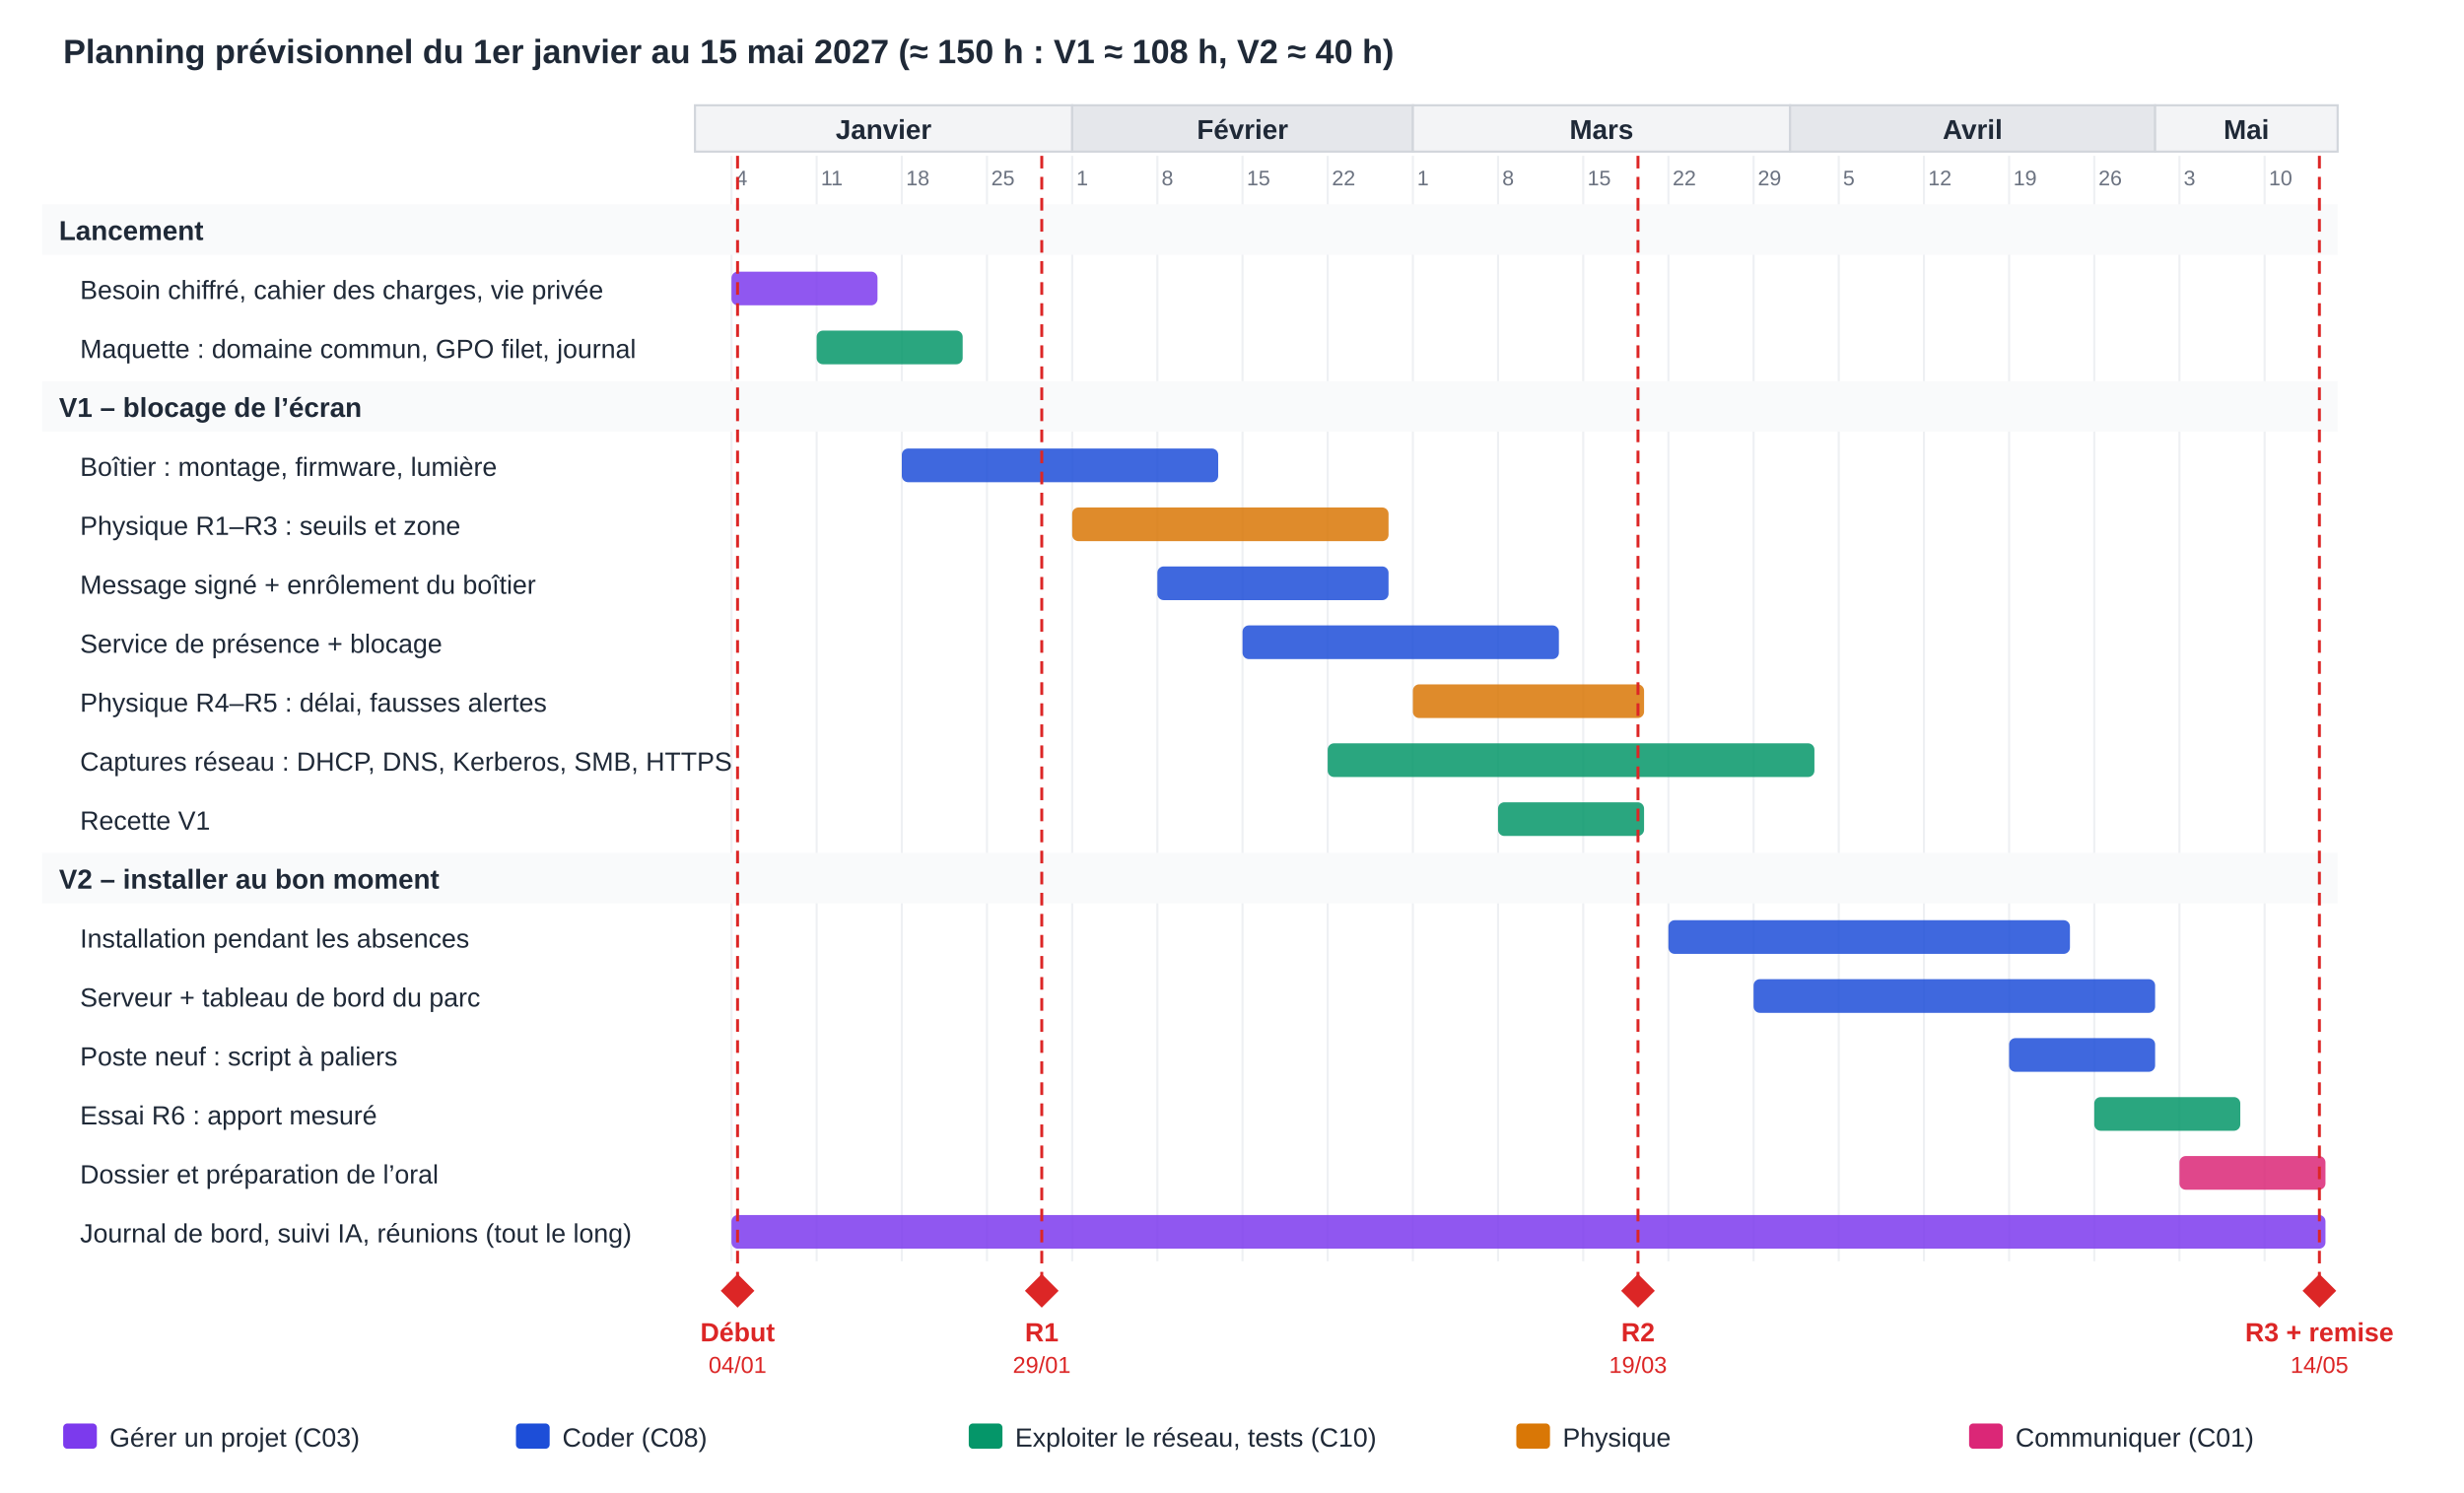
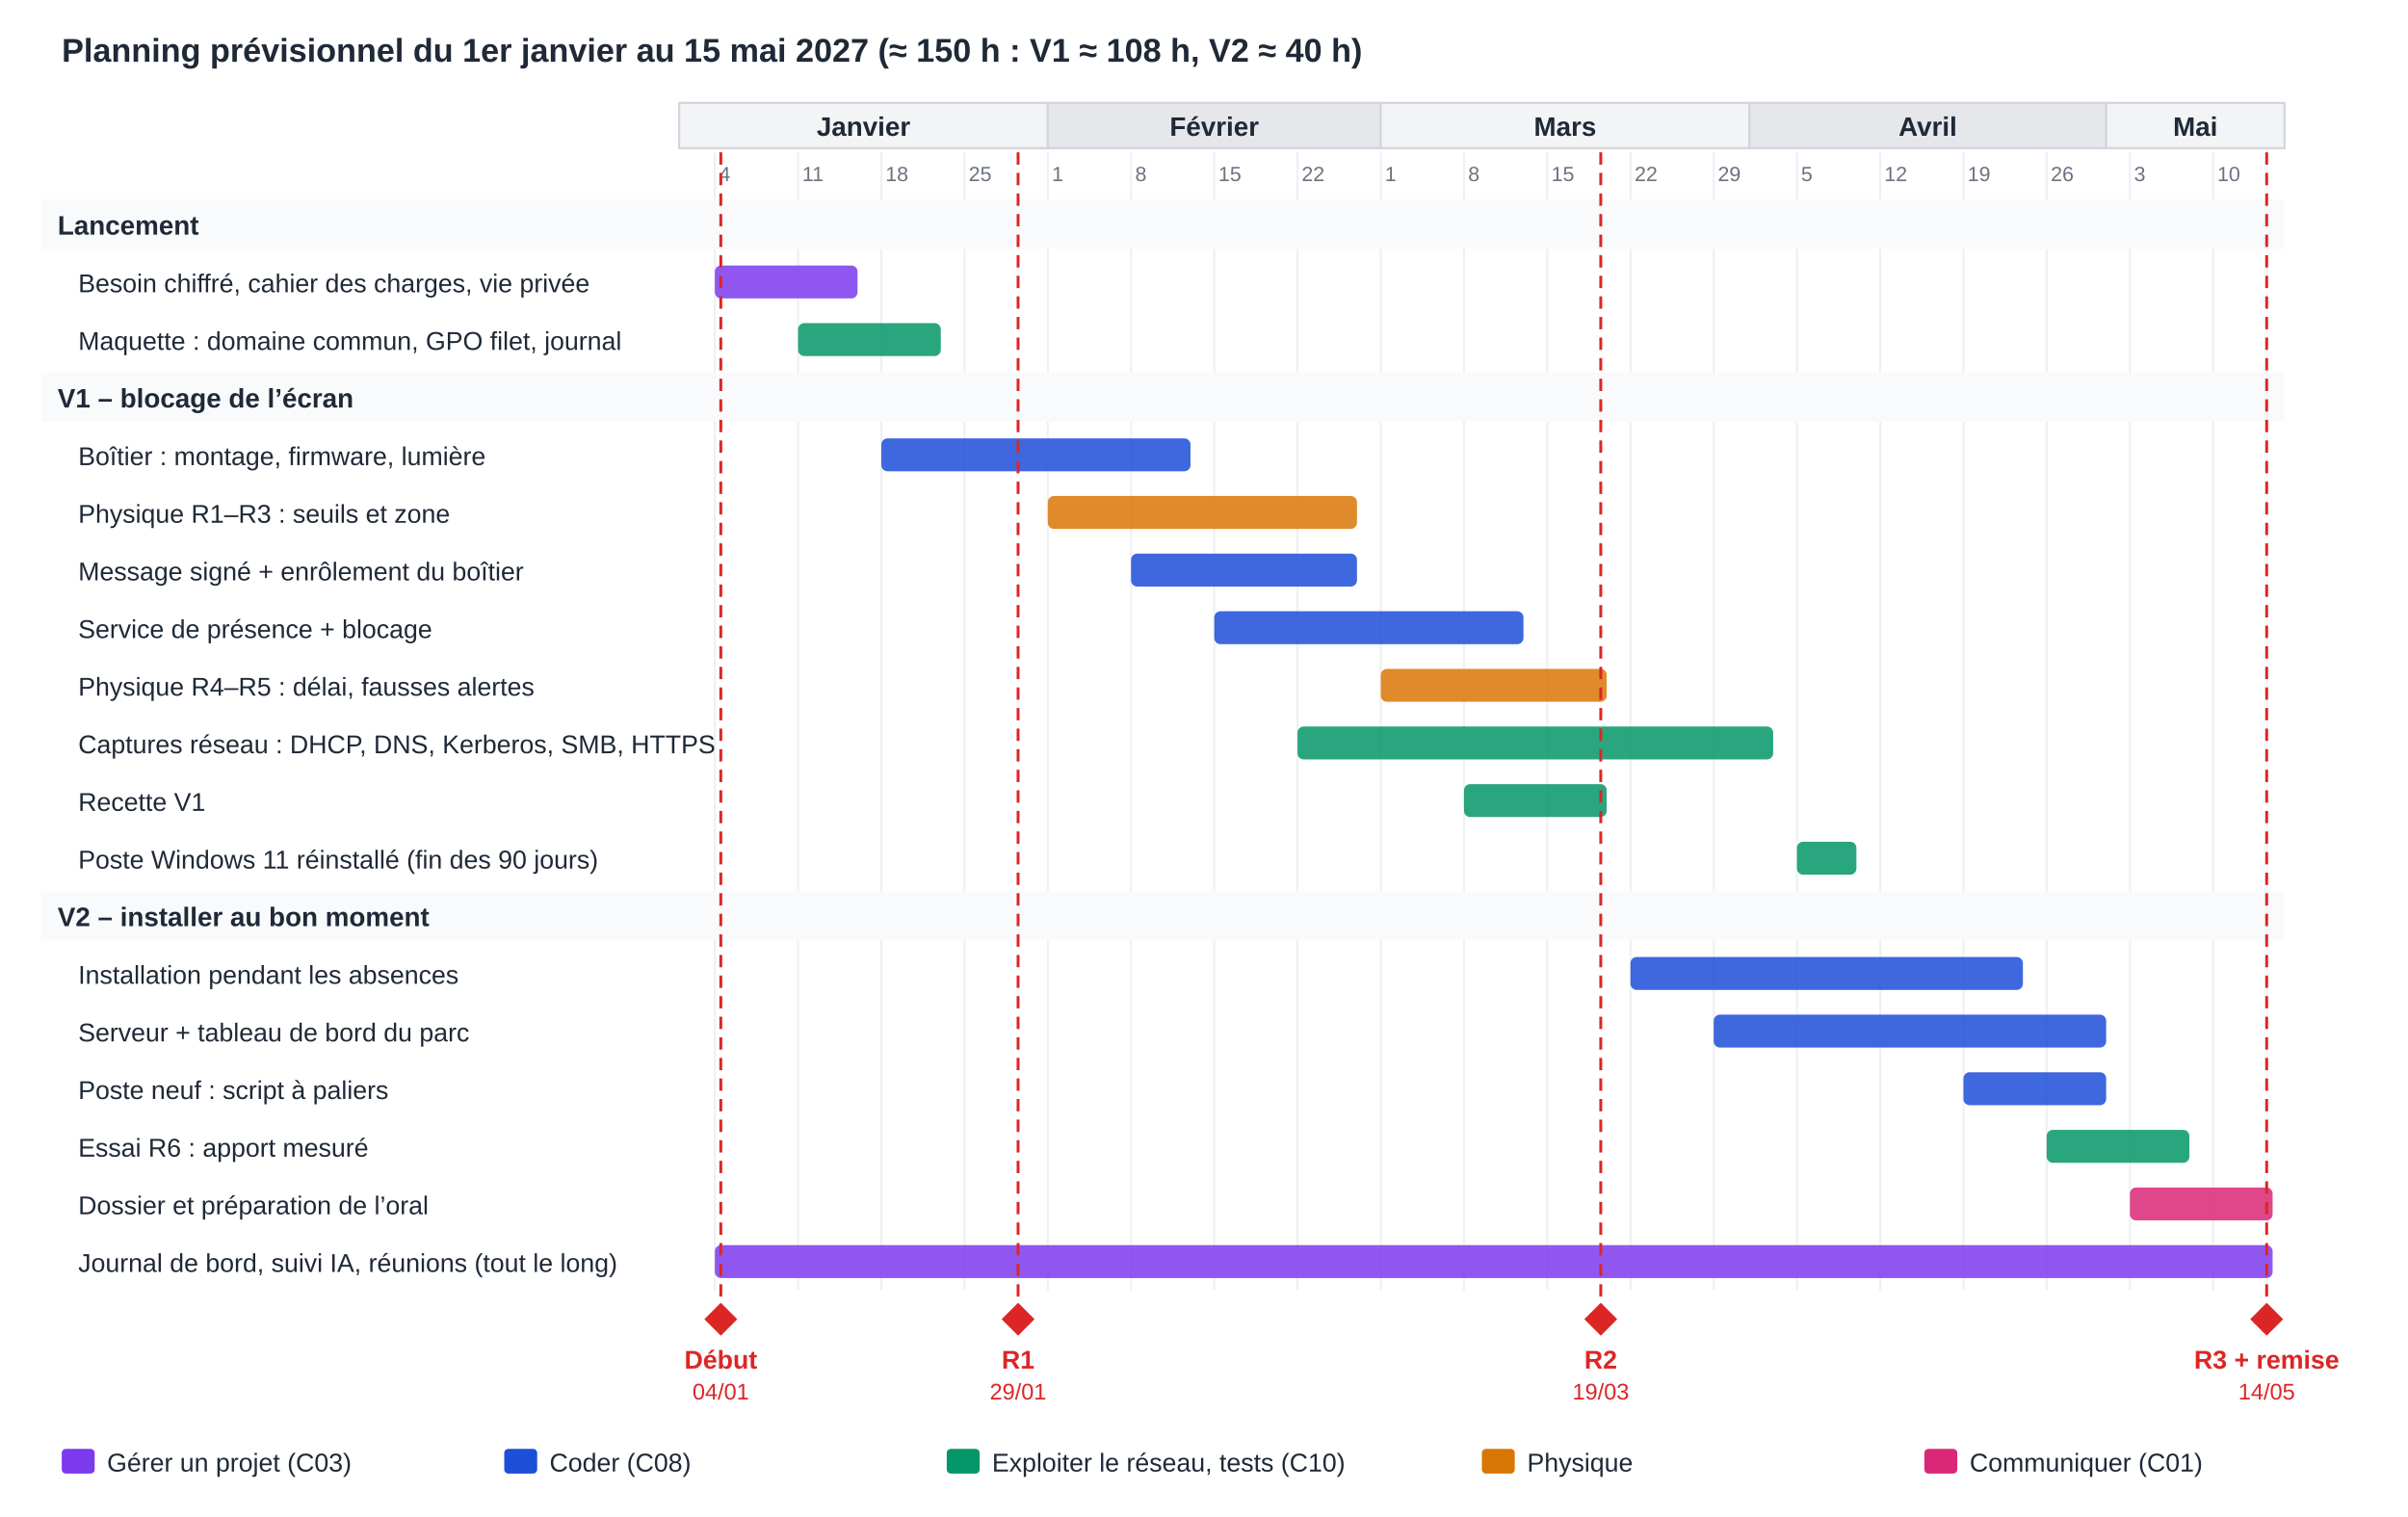
- <svg xmlns="http://www.w3.org/2000/svg" width="1170" height="709" viewBox="0 0 1170 709" font-family="Liberation Sans, Arial, Helvetica, sans-serif">
+ <svg xmlns="http://www.w3.org/2000/svg" width="1170" height="737" viewBox="0 0 1170 737" font-family="Liberation Sans, Arial, Helvetica, sans-serif">
  <defs>
    <marker id="fl" viewBox="0 0 10 10" refX="9" refY="5" markerWidth="8" markerHeight="8" orient="auto-start-reverse">
      <path d="M0,0 L10,5 L0,10 z" fill="#6b7280" />
    </marker>
    <marker id="flo" viewBox="0 0 10 10" refX="9" refY="5" markerWidth="9" markerHeight="9" orient="auto">
      <path d="M0,0 L10,5 L0,10" fill="none" stroke="#6b7280" stroke-width="1.5" />
    </marker>
  </defs>
  <rect width="100%" height="100%" fill="#fff" />
  <text x="30" y="30" font-size="16" font-weight="bold" fill="#1f2937" text-anchor="start">Planning prévisionnel du 1er janvier au 15 mai 2027 (≈ 150 h : V1 ≈ 108 h, V2 ≈ 40 h)</text>
  <rect x="330.0" y="50" width="179.111" height="22" fill="#f3f4f6" stroke="#d1d5db" />
  <text x="419.556" y="66" font-size="13" font-weight="bold" fill="#1f2937" text-anchor="middle">Janvier</text>
  <rect x="509.111" y="50" width="161.778" height="22" fill="#e5e7eb" stroke="#d1d5db" />
  <text x="590.0" y="66" font-size="13" font-weight="bold" fill="#1f2937" text-anchor="middle">Février</text>
  <rect x="670.889" y="50" width="179.111" height="22" fill="#f3f4f6" stroke="#d1d5db" />
  <text x="760.444" y="66" font-size="13" font-weight="bold" fill="#1f2937" text-anchor="middle">Mars</text>
  <rect x="850.0" y="50" width="173.333" height="22" fill="#e5e7eb" stroke="#d1d5db" />
  <text x="936.667" y="66" font-size="13" font-weight="bold" fill="#1f2937" text-anchor="middle">Avril</text>
  <rect x="1023.333" y="50" width="86.667" height="22" fill="#f3f4f6" stroke="#d1d5db" />
  <text x="1066.667" y="66" font-size="13" font-weight="bold" fill="#1f2937" text-anchor="middle">Mai</text>
-   <polyline points="347.333,74 347.333,599" fill="none" stroke="#eef0f3" stroke-width="1" />
+   <polyline points="347.333,74 347.333,627" fill="none" stroke="#eef0f3" stroke-width="1" />
  <text x="349.333" y="88" font-size="10" font-weight="normal" fill="#6b7280" text-anchor="start">4</text>
-   <polyline points="387.778,74 387.778,599" fill="none" stroke="#eef0f3" stroke-width="1" />
+   <polyline points="387.778,74 387.778,627" fill="none" stroke="#eef0f3" stroke-width="1" />
  <text x="389.778" y="88" font-size="10" font-weight="normal" fill="#6b7280" text-anchor="start">11</text>
-   <polyline points="428.222,74 428.222,599" fill="none" stroke="#eef0f3" stroke-width="1" />
+   <polyline points="428.222,74 428.222,627" fill="none" stroke="#eef0f3" stroke-width="1" />
  <text x="430.222" y="88" font-size="10" font-weight="normal" fill="#6b7280" text-anchor="start">18</text>
-   <polyline points="468.667,74 468.667,599" fill="none" stroke="#eef0f3" stroke-width="1" />
+   <polyline points="468.667,74 468.667,627" fill="none" stroke="#eef0f3" stroke-width="1" />
  <text x="470.667" y="88" font-size="10" font-weight="normal" fill="#6b7280" text-anchor="start">25</text>
-   <polyline points="509.111,74 509.111,599" fill="none" stroke="#eef0f3" stroke-width="1" />
+   <polyline points="509.111,74 509.111,627" fill="none" stroke="#eef0f3" stroke-width="1" />
  <text x="511.111" y="88" font-size="10" font-weight="normal" fill="#6b7280" text-anchor="start">1</text>
-   <polyline points="549.556,74 549.556,599" fill="none" stroke="#eef0f3" stroke-width="1" />
+   <polyline points="549.556,74 549.556,627" fill="none" stroke="#eef0f3" stroke-width="1" />
  <text x="551.556" y="88" font-size="10" font-weight="normal" fill="#6b7280" text-anchor="start">8</text>
-   <polyline points="590.0,74 590.0,599" fill="none" stroke="#eef0f3" stroke-width="1" />
+   <polyline points="590.0,74 590.0,627" fill="none" stroke="#eef0f3" stroke-width="1" />
  <text x="592.0" y="88" font-size="10" font-weight="normal" fill="#6b7280" text-anchor="start">15</text>
-   <polyline points="630.444,74 630.444,599" fill="none" stroke="#eef0f3" stroke-width="1" />
+   <polyline points="630.444,74 630.444,627" fill="none" stroke="#eef0f3" stroke-width="1" />
  <text x="632.444" y="88" font-size="10" font-weight="normal" fill="#6b7280" text-anchor="start">22</text>
-   <polyline points="670.889,74 670.889,599" fill="none" stroke="#eef0f3" stroke-width="1" />
+   <polyline points="670.889,74 670.889,627" fill="none" stroke="#eef0f3" stroke-width="1" />
  <text x="672.889" y="88" font-size="10" font-weight="normal" fill="#6b7280" text-anchor="start">1</text>
-   <polyline points="711.333,74 711.333,599" fill="none" stroke="#eef0f3" stroke-width="1" />
+   <polyline points="711.333,74 711.333,627" fill="none" stroke="#eef0f3" stroke-width="1" />
  <text x="713.333" y="88" font-size="10" font-weight="normal" fill="#6b7280" text-anchor="start">8</text>
-   <polyline points="751.778,74 751.778,599" fill="none" stroke="#eef0f3" stroke-width="1" />
+   <polyline points="751.778,74 751.778,627" fill="none" stroke="#eef0f3" stroke-width="1" />
  <text x="753.778" y="88" font-size="10" font-weight="normal" fill="#6b7280" text-anchor="start">15</text>
-   <polyline points="792.222,74 792.222,599" fill="none" stroke="#eef0f3" stroke-width="1" />
+   <polyline points="792.222,74 792.222,627" fill="none" stroke="#eef0f3" stroke-width="1" />
  <text x="794.222" y="88" font-size="10" font-weight="normal" fill="#6b7280" text-anchor="start">22</text>
-   <polyline points="832.667,74 832.667,599" fill="none" stroke="#eef0f3" stroke-width="1" />
+   <polyline points="832.667,74 832.667,627" fill="none" stroke="#eef0f3" stroke-width="1" />
  <text x="834.667" y="88" font-size="10" font-weight="normal" fill="#6b7280" text-anchor="start">29</text>
-   <polyline points="873.111,74 873.111,599" fill="none" stroke="#eef0f3" stroke-width="1" />
+   <polyline points="873.111,74 873.111,627" fill="none" stroke="#eef0f3" stroke-width="1" />
  <text x="875.111" y="88" font-size="10" font-weight="normal" fill="#6b7280" text-anchor="start">5</text>
-   <polyline points="913.556,74 913.556,599" fill="none" stroke="#eef0f3" stroke-width="1" />
+   <polyline points="913.556,74 913.556,627" fill="none" stroke="#eef0f3" stroke-width="1" />
  <text x="915.556" y="88" font-size="10" font-weight="normal" fill="#6b7280" text-anchor="start">12</text>
-   <polyline points="954.0,74 954.0,599" fill="none" stroke="#eef0f3" stroke-width="1" />
+   <polyline points="954.0,74 954.0,627" fill="none" stroke="#eef0f3" stroke-width="1" />
  <text x="956.0" y="88" font-size="10" font-weight="normal" fill="#6b7280" text-anchor="start">19</text>
-   <polyline points="994.444,74 994.444,599" fill="none" stroke="#eef0f3" stroke-width="1" />
+   <polyline points="994.444,74 994.444,627" fill="none" stroke="#eef0f3" stroke-width="1" />
  <text x="996.444" y="88" font-size="10" font-weight="normal" fill="#6b7280" text-anchor="start">26</text>
-   <polyline points="1034.889,74 1034.889,599" fill="none" stroke="#eef0f3" stroke-width="1" />
+   <polyline points="1034.889,74 1034.889,627" fill="none" stroke="#eef0f3" stroke-width="1" />
  <text x="1036.889" y="88" font-size="10" font-weight="normal" fill="#6b7280" text-anchor="start">3</text>
-   <polyline points="1075.333,74 1075.333,599" fill="none" stroke="#eef0f3" stroke-width="1" />
+   <polyline points="1075.333,74 1075.333,627" fill="none" stroke="#eef0f3" stroke-width="1" />
  <text x="1077.333" y="88" font-size="10" font-weight="normal" fill="#6b7280" text-anchor="start">10</text>
  <rect x="20" y="97" width="1090" height="24" fill="#f9fafb" />
  <text x="28" y="114" font-size="13" font-weight="bold" fill="#1f2937" text-anchor="start">Lancement</text>
  <text x="38" y="142" font-size="12.5" font-weight="normal" fill="#1f2937" text-anchor="start">Besoin chiffré, cahier des charges, vie privée</text>
  <rect x="347.333" y="129" width="69.333" height="16" rx="3" fill="#7c3aed" opacity="0.85" />
  <text x="38" y="170" font-size="12.5" font-weight="normal" fill="#1f2937" text-anchor="start">Maquette : domaine commun, GPO filet, journal</text>
  <rect x="387.778" y="157" width="69.333" height="16" rx="3" fill="#059669" opacity="0.85" />
  <rect x="20" y="181" width="1090" height="24" fill="#f9fafb" />
  <text x="28" y="198" font-size="13" font-weight="bold" fill="#1f2937" text-anchor="start">V1 – blocage de l’écran</text>
  <text x="38" y="226" font-size="12.5" font-weight="normal" fill="#1f2937" text-anchor="start">Boîtier : montage, firmware, lumière</text>
  <rect x="428.222" y="213" width="150.222" height="16" rx="3" fill="#1d4ed8" opacity="0.85" />
  <text x="38" y="254" font-size="12.5" font-weight="normal" fill="#1f2937" text-anchor="start">Physique R1–R3 : seuils et zone</text>
  <rect x="509.111" y="241" width="150.222" height="16" rx="3" fill="#d97706" opacity="0.85" />
  <text x="38" y="282" font-size="12.5" font-weight="normal" fill="#1f2937" text-anchor="start">Message signé + enrôlement du boîtier</text>
  <rect x="549.556" y="269" width="109.778" height="16" rx="3" fill="#1d4ed8" opacity="0.85" />
  <text x="38" y="310" font-size="12.5" font-weight="normal" fill="#1f2937" text-anchor="start">Service de présence + blocage</text>
  <rect x="590.0" y="297" width="150.222" height="16" rx="3" fill="#1d4ed8" opacity="0.85" />
  <text x="38" y="338" font-size="12.5" font-weight="normal" fill="#1f2937" text-anchor="start">Physique R4–R5 : délai, fausses alertes</text>
  <rect x="670.889" y="325" width="109.778" height="16" rx="3" fill="#d97706" opacity="0.85" />
  <text x="38" y="366" font-size="12.5" font-weight="normal" fill="#1f2937" text-anchor="start">Captures réseau : DHCP, DNS, Kerberos, SMB, HTTPS</text>
  <rect x="630.444" y="353" width="231.111" height="16" rx="3" fill="#059669" opacity="0.85" />
  <text x="38" y="394" font-size="12.5" font-weight="normal" fill="#1f2937" text-anchor="start">Recette V1</text>
  <rect x="711.333" y="381" width="69.333" height="16" rx="3" fill="#059669" opacity="0.85" />
-   <rect x="20" y="405" width="1090" height="24" fill="#f9fafb" />
-   <text x="28" y="422" font-size="13" font-weight="bold" fill="#1f2937" text-anchor="start">V2 – installer au bon moment</text>
-   <text x="38" y="450" font-size="12.5" font-weight="normal" fill="#1f2937" text-anchor="start">Installation pendant les absences</text>
-   <rect x="792.222" y="437" width="190.667" height="16" rx="3" fill="#1d4ed8" opacity="0.85" />
-   <text x="38" y="478" font-size="12.5" font-weight="normal" fill="#1f2937" text-anchor="start">Serveur + tableau de bord du parc</text>
-   <rect x="832.667" y="465" width="190.667" height="16" rx="3" fill="#1d4ed8" opacity="0.85" />
-   <text x="38" y="506" font-size="12.5" font-weight="normal" fill="#1f2937" text-anchor="start">Poste neuf : script à paliers</text>
-   <rect x="954.0" y="493" width="69.333" height="16" rx="3" fill="#1d4ed8" opacity="0.85" />
-   <text x="38" y="534" font-size="12.5" font-weight="normal" fill="#1f2937" text-anchor="start">Essai R6 : apport mesuré</text>
-   <rect x="994.444" y="521" width="69.333" height="16" rx="3" fill="#059669" opacity="0.85" />
-   <text x="38" y="562" font-size="12.5" font-weight="normal" fill="#1f2937" text-anchor="start">Dossier et préparation de l’oral</text>
-   <rect x="1034.889" y="549" width="69.333" height="16" rx="3" fill="#db2777" opacity="0.85" />
-   <text x="38" y="590" font-size="12.5" font-weight="normal" fill="#1f2937" text-anchor="start">Journal de bord, suivi IA, réunions (tout le long)</text>
-   <rect x="347.333" y="577" width="756.889" height="16" rx="3" fill="#7c3aed" opacity="0.85" />
-   <polyline points="350.222,74 350.222,607" fill="none" stroke="#dc2626" stroke-width="1.4" stroke-dasharray="6 4" />
-   <path d="M350.222,605 l8,8 l-8,8 l-8,-8 z" fill="#dc2626" />
-   <text x="350.222" y="637" font-size="12.5" font-weight="bold" fill="#dc2626" text-anchor="middle">Début</text>
-   <text x="350.222" y="652" font-size="11" font-weight="normal" fill="#dc2626" text-anchor="middle">04/01</text>
-   <polyline points="494.667,74 494.667,607" fill="none" stroke="#dc2626" stroke-width="1.4" stroke-dasharray="6 4" />
-   <path d="M494.667,605 l8,8 l-8,8 l-8,-8 z" fill="#dc2626" />
-   <text x="494.667" y="637" font-size="12.5" font-weight="bold" fill="#dc2626" text-anchor="middle">R1</text>
-   <text x="494.667" y="652" font-size="11" font-weight="normal" fill="#dc2626" text-anchor="middle">29/01</text>
-   <polyline points="777.778,74 777.778,607" fill="none" stroke="#dc2626" stroke-width="1.4" stroke-dasharray="6 4" />
-   <path d="M777.778,605 l8,8 l-8,8 l-8,-8 z" fill="#dc2626" />
-   <text x="777.778" y="637" font-size="12.5" font-weight="bold" fill="#dc2626" text-anchor="middle">R2</text>
-   <text x="777.778" y="652" font-size="11" font-weight="normal" fill="#dc2626" text-anchor="middle">19/03</text>
-   <polyline points="1101.333,74 1101.333,607" fill="none" stroke="#dc2626" stroke-width="1.4" stroke-dasharray="6 4" />
-   <path d="M1101.333,605 l8,8 l-8,8 l-8,-8 z" fill="#dc2626" />
-   <text x="1101.333" y="637" font-size="12.5" font-weight="bold" fill="#dc2626" text-anchor="middle">R3 + remise</text>
-   <text x="1101.333" y="652" font-size="11" font-weight="normal" fill="#dc2626" text-anchor="middle">14/05</text>
-   <rect x="30" y="676" width="16" height="12" rx="2" fill="#7c3aed" />
-   <text x="52" y="687" font-size="12.5" font-weight="normal" fill="#1f2937" text-anchor="start">Gérer un projet (C03)</text>
-   <rect x="245" y="676" width="16" height="12" rx="2" fill="#1d4ed8" />
-   <text x="267" y="687" font-size="12.5" font-weight="normal" fill="#1f2937" text-anchor="start">Coder (C08)</text>
-   <rect x="460" y="676" width="16" height="12" rx="2" fill="#059669" />
-   <text x="482" y="687" font-size="12.5" font-weight="normal" fill="#1f2937" text-anchor="start">Exploiter le réseau, tests (C10)</text>
-   <rect x="720" y="676" width="16" height="12" rx="2" fill="#d97706" />
-   <text x="742" y="687" font-size="12.5" font-weight="normal" fill="#1f2937" text-anchor="start">Physique</text>
-   <rect x="935" y="676" width="16" height="12" rx="2" fill="#db2777" />
-   <text x="957" y="687" font-size="12.5" font-weight="normal" fill="#1f2937" text-anchor="start">Communiquer (C01)</text>
+   <text x="38" y="422" font-size="12.5" font-weight="normal" fill="#1f2937" text-anchor="start">Poste Windows 11 réinstallé (fin des 90 jours)</text>
+   <rect x="873.111" y="409" width="28.889" height="16" rx="3" fill="#059669" opacity="0.85" />
+   <rect x="20" y="433" width="1090" height="24" fill="#f9fafb" />
+   <text x="28" y="450" font-size="13" font-weight="bold" fill="#1f2937" text-anchor="start">V2 – installer au bon moment</text>
+   <text x="38" y="478" font-size="12.5" font-weight="normal" fill="#1f2937" text-anchor="start">Installation pendant les absences</text>
+   <rect x="792.222" y="465" width="190.667" height="16" rx="3" fill="#1d4ed8" opacity="0.85" />
+   <text x="38" y="506" font-size="12.5" font-weight="normal" fill="#1f2937" text-anchor="start">Serveur + tableau de bord du parc</text>
+   <rect x="832.667" y="493" width="190.667" height="16" rx="3" fill="#1d4ed8" opacity="0.85" />
+   <text x="38" y="534" font-size="12.5" font-weight="normal" fill="#1f2937" text-anchor="start">Poste neuf : script à paliers</text>
+   <rect x="954.0" y="521" width="69.333" height="16" rx="3" fill="#1d4ed8" opacity="0.85" />
+   <text x="38" y="562" font-size="12.5" font-weight="normal" fill="#1f2937" text-anchor="start">Essai R6 : apport mesuré</text>
+   <rect x="994.444" y="549" width="69.333" height="16" rx="3" fill="#059669" opacity="0.85" />
+   <text x="38" y="590" font-size="12.5" font-weight="normal" fill="#1f2937" text-anchor="start">Dossier et préparation de l’oral</text>
+   <rect x="1034.889" y="577" width="69.333" height="16" rx="3" fill="#db2777" opacity="0.85" />
+   <text x="38" y="618" font-size="12.5" font-weight="normal" fill="#1f2937" text-anchor="start">Journal de bord, suivi IA, réunions (tout le long)</text>
+   <rect x="347.333" y="605" width="756.889" height="16" rx="3" fill="#7c3aed" opacity="0.85" />
+   <polyline points="350.222,74 350.222,635" fill="none" stroke="#dc2626" stroke-width="1.4" stroke-dasharray="6 4" />
+   <path d="M350.222,633 l8,8 l-8,8 l-8,-8 z" fill="#dc2626" />
+   <text x="350.222" y="665" font-size="12.5" font-weight="bold" fill="#dc2626" text-anchor="middle">Début</text>
+   <text x="350.222" y="680" font-size="11" font-weight="normal" fill="#dc2626" text-anchor="middle">04/01</text>
+   <polyline points="494.667,74 494.667,635" fill="none" stroke="#dc2626" stroke-width="1.4" stroke-dasharray="6 4" />
+   <path d="M494.667,633 l8,8 l-8,8 l-8,-8 z" fill="#dc2626" />
+   <text x="494.667" y="665" font-size="12.5" font-weight="bold" fill="#dc2626" text-anchor="middle">R1</text>
+   <text x="494.667" y="680" font-size="11" font-weight="normal" fill="#dc2626" text-anchor="middle">29/01</text>
+   <polyline points="777.778,74 777.778,635" fill="none" stroke="#dc2626" stroke-width="1.4" stroke-dasharray="6 4" />
+   <path d="M777.778,633 l8,8 l-8,8 l-8,-8 z" fill="#dc2626" />
+   <text x="777.778" y="665" font-size="12.5" font-weight="bold" fill="#dc2626" text-anchor="middle">R2</text>
+   <text x="777.778" y="680" font-size="11" font-weight="normal" fill="#dc2626" text-anchor="middle">19/03</text>
+   <polyline points="1101.333,74 1101.333,635" fill="none" stroke="#dc2626" stroke-width="1.4" stroke-dasharray="6 4" />
+   <path d="M1101.333,633 l8,8 l-8,8 l-8,-8 z" fill="#dc2626" />
+   <text x="1101.333" y="665" font-size="12.5" font-weight="bold" fill="#dc2626" text-anchor="middle">R3 + remise</text>
+   <text x="1101.333" y="680" font-size="11" font-weight="normal" fill="#dc2626" text-anchor="middle">14/05</text>
+   <rect x="30" y="704" width="16" height="12" rx="2" fill="#7c3aed" />
+   <text x="52" y="715" font-size="12.5" font-weight="normal" fill="#1f2937" text-anchor="start">Gérer un projet (C03)</text>
+   <rect x="245" y="704" width="16" height="12" rx="2" fill="#1d4ed8" />
+   <text x="267" y="715" font-size="12.5" font-weight="normal" fill="#1f2937" text-anchor="start">Coder (C08)</text>
+   <rect x="460" y="704" width="16" height="12" rx="2" fill="#059669" />
+   <text x="482" y="715" font-size="12.5" font-weight="normal" fill="#1f2937" text-anchor="start">Exploiter le réseau, tests (C10)</text>
+   <rect x="720" y="704" width="16" height="12" rx="2" fill="#d97706" />
+   <text x="742" y="715" font-size="12.5" font-weight="normal" fill="#1f2937" text-anchor="start">Physique</text>
+   <rect x="935" y="704" width="16" height="12" rx="2" fill="#db2777" />
+   <text x="957" y="715" font-size="12.5" font-weight="normal" fill="#1f2937" text-anchor="start">Communiquer (C01)</text>
</svg>
